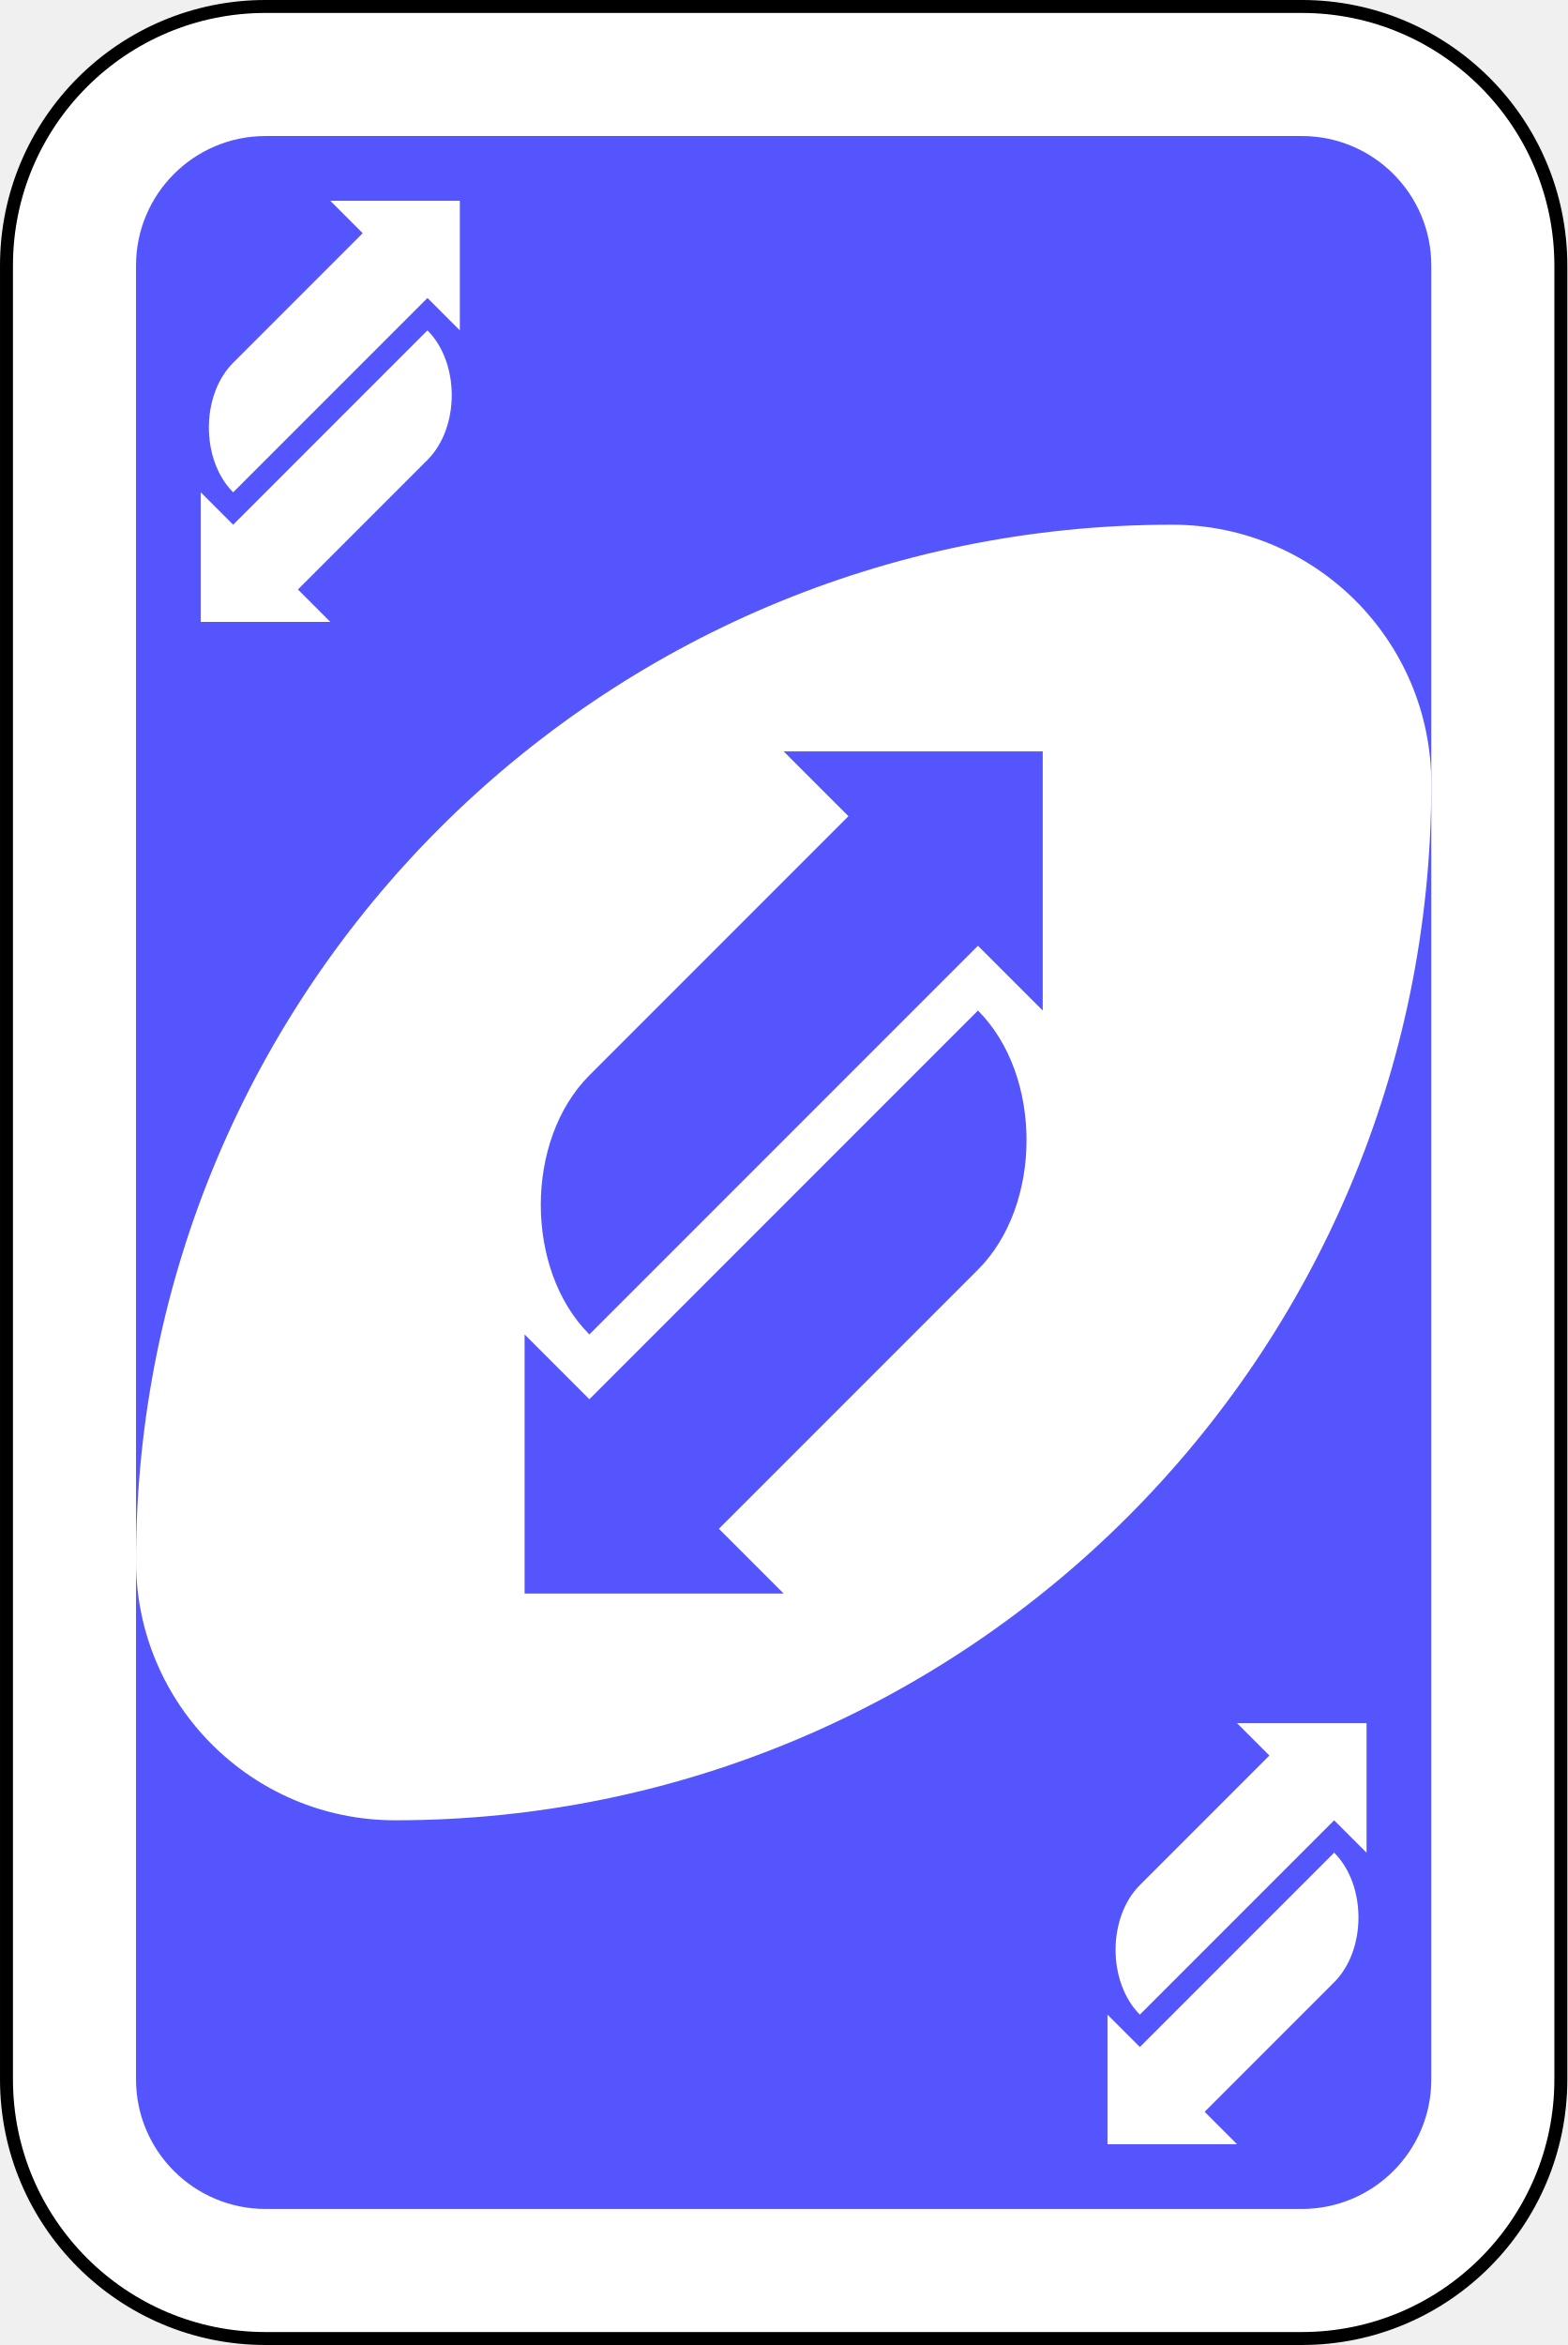
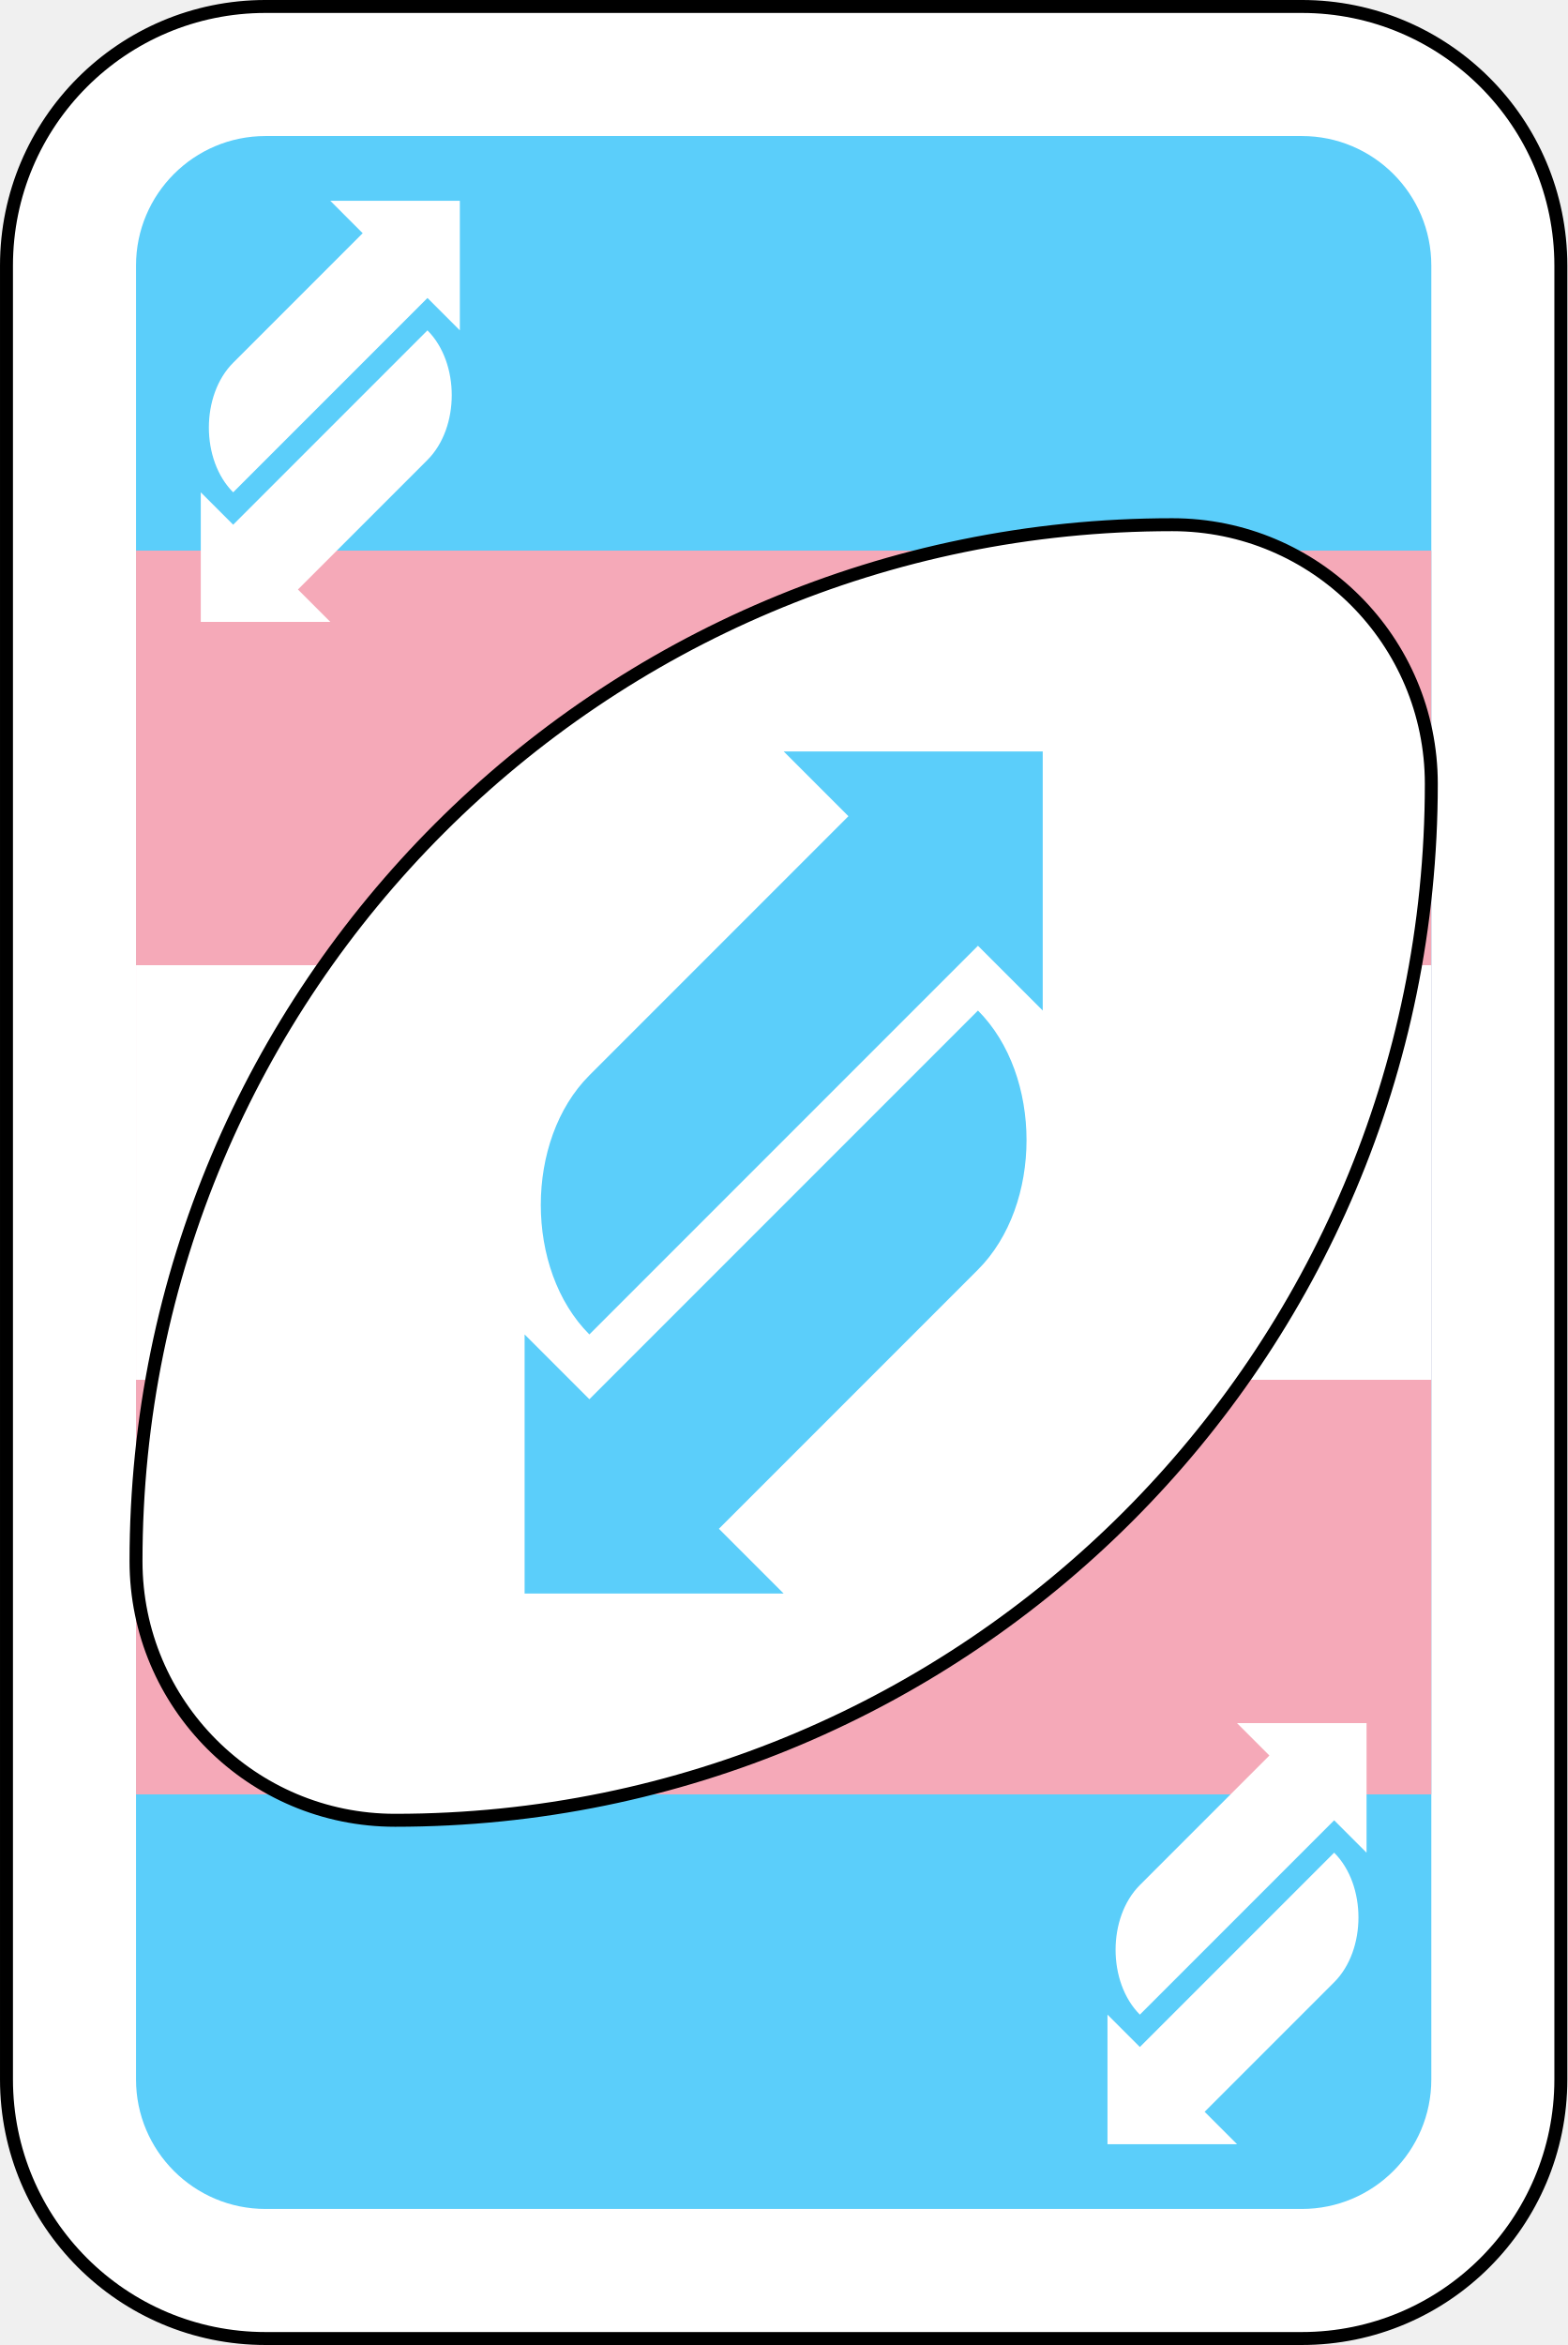
<svg xmlns="http://www.w3.org/2000/svg" width="68.298mm" height="102.164mm" viewBox="0 0 242 362" id="svg6717" version="1.1">
  <defs id="defs6719" />
  <g id="layer1" transform="translate(-236.1428,-337.0765)">
-     <g id="g6643-5" transform="matrix(4,0,0,4,-2402.857,-991.3724)">
-       <rect style="fill:#ffffff;fill-opacity:1;fill-rule:evenodd;stroke:#000000;stroke-width:0.5;stroke-miterlimit:4;stroke-dasharray:none" id="rect2987-8-5-81-25-86" y="332.362" x="660" ry="10" rx="10" height="90" width="60" />
-       <rect style="fill:#5555fd;fill-opacity:1;fill-rule:evenodd;stroke:none" id="rect3757-26-33-5-8-1" y="337.362" x="665" ry="5" rx="5" height="80" width="50" />
-       <path style="fill:#ffffff;fill-opacity:1;fill-rule:evenodd;stroke:none" id="path3773-0-4-8-4-60-3-86-6-55" d="m 705,352.362 c -22.091,0 -40,17.909 -40,40 0,5.523 4.477,10 10,10 22.091,0 40,-17.909 40,-40 0,-5.523 -4.477,-10 -10,-10 z" />
-       <path style="fill:#5555fd;fill-opacity:1;stroke:none" id="path5973-41-1" d="m 690,361.112 2.5,2.5 -10,10 c -2.5,2.5 -2.5,7.5 0,10 l 5,-5 10,-10 2.5,2.5 0,-10 z" />
-       <path style="fill:#5555fd;fill-opacity:1;stroke:none" id="path5973-4-6-9" d="m 690,393.612 -2.5,-2.5 10,-10 c 2.5,-2.5 2.5,-7.5 0,-10 l -5,5 -10,10 -2.5,-2.5 0,10 z" />
-       <path style="fill:#ffffff;stroke:none" id="path5973-6-5-6" d="m 672.5,339.862 1.25,1.25 -5,5 c -1.25,1.25 -1.25,3.75 0,5 l 2.5,-2.5 5,-5 1.25,1.25 0,-5 z" />
-       <path style="fill:#ffffff;stroke:none" id="path5973-4-3-5-45" d="m 672.5,356.112 -1.25,-1.25 5,-5 c 1.25,-1.25 1.25,-3.75 0,-5 l -2.5,2.5 -5,5 -1.25,-1.25 0,5 z" />
-       <path style="fill:#ffffff;stroke:none" id="path5973-6-5-2-4" d="m 707.5,398.612 1.25,1.25 -5,5 c -1.25,1.25 -1.25,3.75 0,5 l 2.5,-2.5 5,-5 1.25,1.25 0,-5 z" />
-       <path style="fill:#ffffff;stroke:none" id="path5973-4-3-5-8-2" d="m 707.5,414.862 -1.25,-1.25 5,-5 c 1.25,-1.25 1.25,-3.75 0,-5 l -2.5,2.5 -5,5 -1.25,-1.25 0,5 z" />
+     <g id="layer1-1" transform="translate(-1.5249649e-4,-3.5185491e-4)">
+       <rect style="fill:#ffffff;fill-opacity:1;fill-rule:evenodd;stroke:#000000;stroke-width:2;stroke-miterlimit:4;stroke-dasharray:none" id="rect2987-1-8" y="338.076" x="237.143" ry="40" rx="40" height="360" width="240" />
+       <rect style="fill:#5bcefa;fill-opacity:1;fill-rule:evenodd;stroke:none;stroke-width:4" id="rect3757-5-07" y="358.076" x="257.143" ry="20" rx="20" height="320" width="200" />
+       <path fill="#f5a9b8" d="m 257.143,422.077 h 200 v 192 h -200 z" id="path7858" style="stroke-width:0.408" />
+       <path fill="#ffffff" d="m 257.143,486.077 h 200 v 64 h -200 z" id="path7860" style="stroke:none;stroke-width:0.408" />
+       <path style="fill:#ffffff;fill-opacity:1;fill-rule:evenodd;stroke:#000000;stroke-width:2;stroke-miterlimit:4;stroke-dasharray:none;stroke-opacity:1" id="path3773-0-4-8-4-2-7" d="m 417.143,418.076 c -88.366,0 -160,71.634 -160,160 0,22.091 17.909,40 40,40 88.366,0 160,-71.634 160,-160 0,-22.091 -17.909,-40 -40,-40 z" />
    </g>
+     <path style="fill:#5bcefa;fill-opacity:1;stroke:none;stroke-width:4" id="path5973-41-1" d="m 357.143,453.076 10,10 -40,40 c -10,10 -10,30 0,40 l 20,-20 40,-40 10,10 v -40 z" />
+     <path style="fill:#5bcefa;fill-opacity:1;stroke:none;stroke-width:4" id="path5973-4-6-9" d="m 357.143,583.076 -10,-10 40,-40 c 10,-10 10,-30 0,-40 l -20,20 -40,40 -10,-10 v 40 z" />
+     <path style="fill:#ffffff;stroke:none;stroke-width:4" id="path5973-6-5-6" d="m 287.143,368.076 5,5 -20,20 c -5,5 -5,15 0,20 l 10,-10 20,-20 5,5 v -20 z" />
+     <path style="fill:#ffffff;stroke:none;stroke-width:4" id="path5973-4-3-5-45" d="m 287.143,433.076 -5,-5 20,-20 c 5,-5 5,-15 0,-20 l -10,10 -20,20 -5,-5 v 20 z" />
+     <path style="fill:#ffffff;stroke:none;stroke-width:4" id="path5973-6-5-2-4" d="m 427.143,603.076 5,5 -20,20 c -5,5 -5,15 0,20 l 10,-10 20,-20 5,5 v -20 z" />
+     <path style="fill:#ffffff;stroke:none;stroke-width:4" id="path5973-4-3-5-8-2" d="m 427.143,668.076 -5,-5 20,-20 c 5,-5 5,-15 0,-20 l -10,10 -20,20 -5,-5 v 20 z" />
  </g>
</svg>
